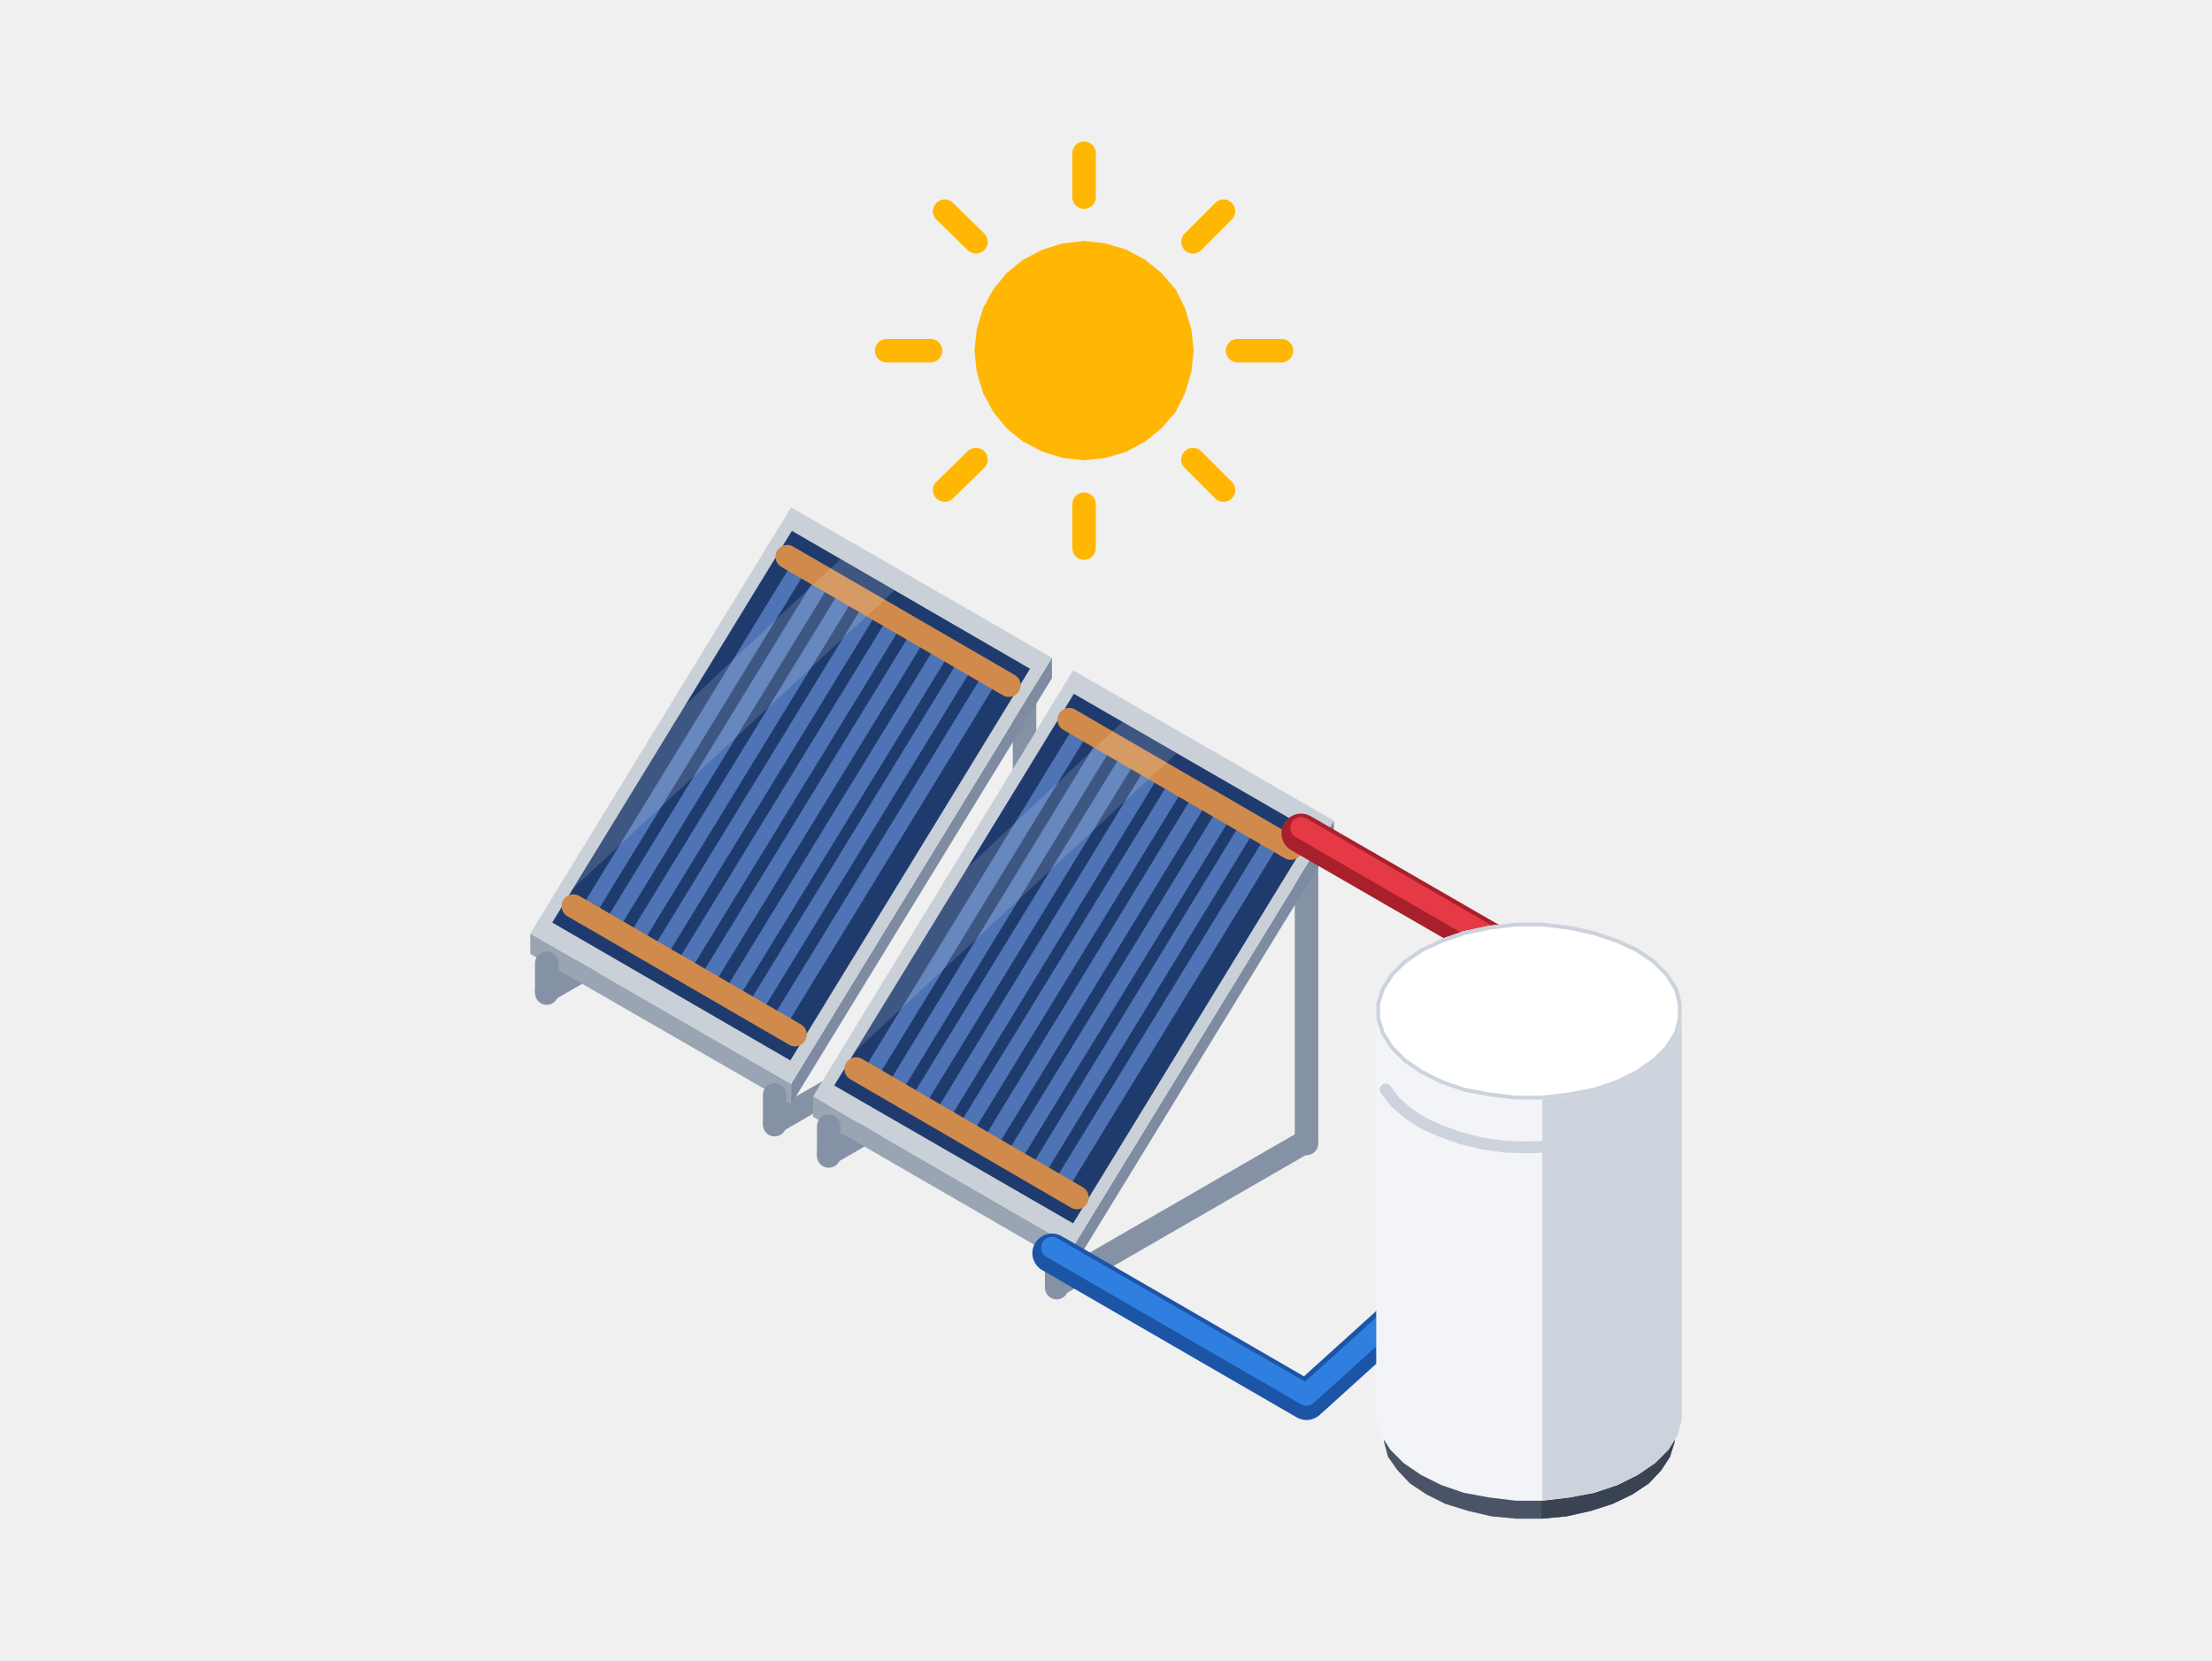
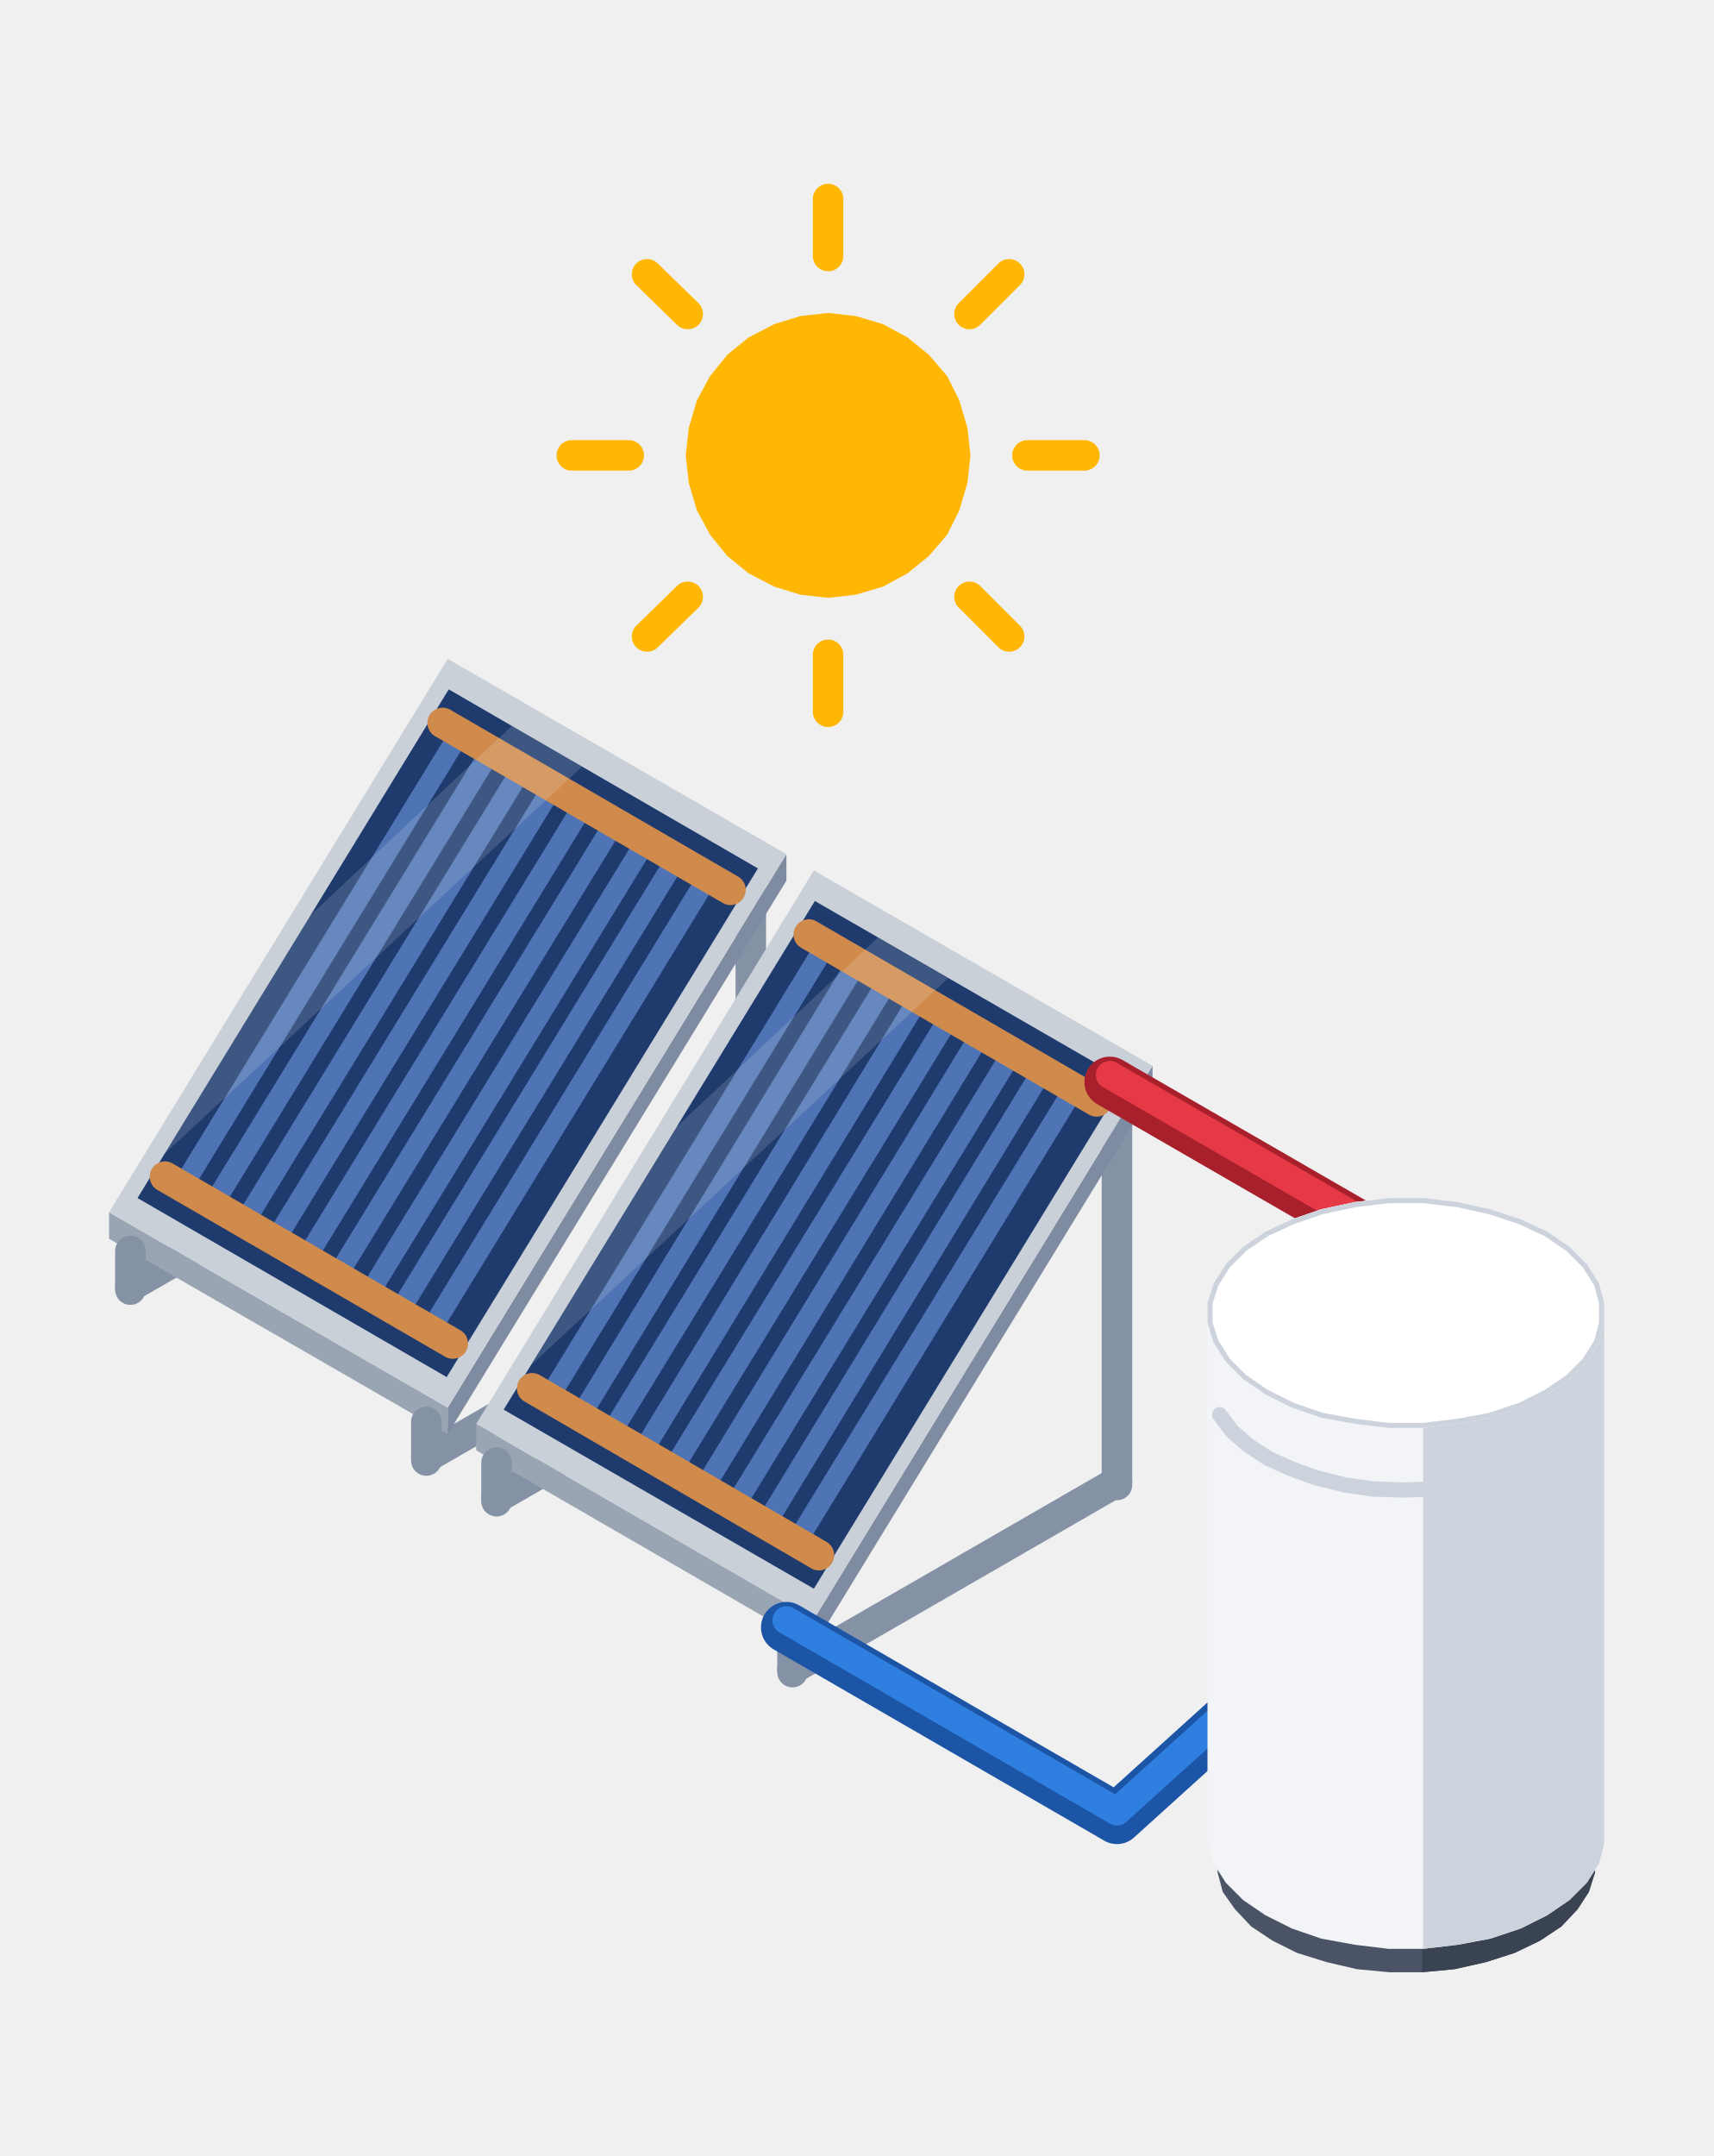
- <svg xmlns="http://www.w3.org/2000/svg" xmlns:xlink="http://www.w3.org/1999/xlink" preserveAspectRatio="none" overflow="visible" style="display: block;" width="565" height="424" viewBox="0 0 565 424" fill="none">
+ <svg xmlns="http://www.w3.org/2000/svg" xmlns:xlink="http://www.w3.org/1999/xlink" preserveAspectRatio="none" overflow="hidden" style="display: block;" width="337" height="424" viewBox="114 0 337 424" fill="none">
  <g id="solaire-thermique 1">
    <path id="Vector" d="M316.112 89.557H327.316" stroke-width="6.002" stroke-linecap="round" stroke-linejoin="round" stroke="#FFB703" />
    <path id="Vector_2" d="M304.708 117.367L312.511 125.169" stroke-width="6.002" stroke-linecap="round" stroke-linejoin="round" stroke="#FFB703" />
    <path id="Vector_3" d="M276.898 128.771V139.975" stroke-width="6.002" stroke-linecap="round" stroke-linejoin="round" stroke="#FFB703" />
    <path id="Vector_4" d="M249.288 117.367L241.285 125.169" stroke-width="6.002" stroke-linecap="round" stroke-linejoin="round" stroke="#FFB703" />
    <path id="Vector_5" d="M237.684 89.557H226.48" stroke-width="6.002" stroke-linecap="round" stroke-linejoin="round" stroke="#FFB703" />
    <path id="Vector_6" d="M249.288 61.747L241.285 53.944" stroke-width="6.002" stroke-linecap="round" stroke-linejoin="round" stroke="#FFB703" />
    <path id="Vector_7" d="M276.898 50.343V39.139" stroke-width="6.002" stroke-linecap="round" stroke-linejoin="round" stroke="#FFB703" />
    <path id="Vector_8" d="M304.708 61.747L312.511 53.944" stroke-width="6.002" stroke-linecap="round" stroke-linejoin="round" stroke="#FFB703" />
    <path id="Vector_9" d="M304.908 89.557L304.308 94.959L302.707 100.36L300.306 105.162L296.705 109.364L292.504 112.765L287.702 115.366L282.3 116.966L276.898 117.567L271.496 116.966L266.294 115.366L261.292 112.765L257.091 109.364L253.69 105.162L251.089 100.36L249.488 94.959L248.888 89.557L249.488 84.155L251.089 78.753L253.69 73.951L257.091 69.75L261.292 66.349L266.294 63.748L271.496 62.147L276.898 61.547L282.3 62.147L287.702 63.748L292.504 66.349L296.705 69.75L300.306 73.951L302.707 78.753L304.308 84.155L304.908 89.557Z" fill="#FFB703" />
    <path id="Vector_10" d="M203.472 136.773V216.802" stroke-width="6.002" stroke-linecap="round" stroke-linejoin="round" stroke="#8592A6" />
    <path id="Vector_11" d="M203.472 216.201L139.649 253.015" stroke-width="6.002" stroke-linecap="round" stroke-linejoin="round" stroke="#8592A6" />
    <path id="Vector_12" d="M261.693 170.385V250.414" stroke-width="6.002" stroke-linecap="round" stroke-linejoin="round" stroke="#8592A6" />
    <path id="Vector_13" d="M261.693 249.813L197.87 286.626" stroke-width="6.002" stroke-linecap="round" stroke-linejoin="round" stroke="#8592A6" />
    <path id="Vector_14" d="M135.448 238.409L202.072 276.823V282.025L135.448 243.611V238.409Z" fill="#9AA5B3" />
    <path id="Vector_15" d="M202.072 276.823L268.695 167.984V173.186L202.072 282.025V276.823Z" fill="#7E8BA1" />
    <path id="Vector_16" d="M135.448 238.409L202.072 276.823L268.695 167.984L202.072 129.571L135.448 238.409Z" fill="#C9D0D8" />
    <path id="Vector_17" d="M141.05 235.608L201.871 270.821L263.093 170.785L202.272 135.573L141.05 235.608Z" fill="#1F3B6E" />
    <path id="Vector_18" d="M149.853 233.408L204.472 144.176" stroke-width="4.001" stroke-linecap="round" stroke-linejoin="round" stroke="#4F74B5" />
    <path id="Vector_19" d="M155.855 237.009L210.475 147.777" stroke-width="4.001" stroke-linecap="round" stroke-linejoin="round" stroke="#4F74B5" />
    <path id="Vector_20" d="M162.057 240.41L216.677 151.178" stroke-width="4.001" stroke-linecap="round" stroke-linejoin="round" stroke="#4F74B5" />
    <path id="Vector_21" d="M168.059 244.011L222.679 154.78" stroke-width="4.001" stroke-linecap="round" stroke-linejoin="round" stroke="#4F74B5" />
    <path id="Vector_22" d="M174.262 247.413L228.881 158.181" stroke-width="4.001" stroke-linecap="round" stroke-linejoin="round" stroke="#4F74B5" />
    <path id="Vector_23" d="M180.264 251.014L234.883 161.782" stroke-width="4.001" stroke-linecap="round" stroke-linejoin="round" stroke="#4F74B5" />
    <path id="Vector_24" d="M186.466 254.615L241.085 165.383" stroke-width="4.001" stroke-linecap="round" stroke-linejoin="round" stroke="#4F74B5" />
    <path id="Vector_25" d="M192.468 258.016L247.087 168.785" stroke-width="4.001" stroke-linecap="round" stroke-linejoin="round" stroke="#4F74B5" />
    <path id="Vector_26" d="M198.67 261.618L253.29 172.386" stroke-width="4.001" stroke-linecap="round" stroke-linejoin="round" stroke="#4F74B5" />
    <path id="Vector_27" d="M201.071 142.175L257.691 174.987" stroke-width="6.002" stroke-linecap="round" stroke-linejoin="round" stroke="#D08B4C" />
    <path id="Vector_28" d="M146.452 231.407L203.072 264.218" stroke-width="6.002" stroke-linecap="round" stroke-linejoin="round" stroke="#D08B4C" />
    <path id="Vector_29" opacity="0.14" d="M174.862 180.189L214.676 142.775L228.481 150.778L146.252 227.005L174.862 180.189Z" fill="white" />
    <path id="Vector_30" d="M139.649 246.012V253.615" stroke-width="6.002" stroke-linecap="round" stroke-linejoin="round" stroke="#8592A6" />
    <path id="Vector_31" d="M197.87 279.624V287.227" stroke-width="6.002" stroke-linecap="round" stroke-linejoin="round" stroke="#8592A6" />
    <path id="Vector_32" d="M275.498 178.388V258.416" stroke-width="6.002" stroke-linecap="round" stroke-linejoin="round" stroke="#8592A6" />
    <path id="Vector_33" d="M275.498 257.816L211.675 294.629" stroke-width="6.002" stroke-linecap="round" stroke-linejoin="round" stroke="#8592A6" />
    <path id="Vector_34" d="M333.718 212V292.028" stroke-width="6.002" stroke-linecap="round" stroke-linejoin="round" stroke="#8592A6" />
    <path id="Vector_35" d="M333.718 291.428L269.896 328.241" stroke-width="6.002" stroke-linecap="round" stroke-linejoin="round" stroke="#8592A6" />
    <path id="Vector_36" d="M207.674 280.024L274.097 318.438V323.64L207.674 285.226V280.024Z" fill="#9AA5B3" />
    <path id="Vector_37" d="M274.097 318.438L340.721 209.599V214.801L274.097 323.64V318.438Z" fill="#7E8BA1" />
    <path id="Vector_38" d="M207.674 280.024L274.097 318.438L340.721 209.599L274.097 171.186L207.674 280.024Z" fill="#C9D0D8" />
    <path id="Vector_39" d="M213.075 277.223L274.097 312.436L335.319 212.4L274.297 177.188L213.075 277.223Z" fill="#1F3B6E" />
    <path id="Vector_40" d="M221.879 275.022L276.498 185.791" stroke-width="4.001" stroke-linecap="round" stroke-linejoin="round" stroke="#4F74B5" />
    <path id="Vector_41" d="M228.081 278.624L282.5 189.392" stroke-width="4.001" stroke-linecap="round" stroke-linejoin="round" stroke="#4F74B5" />
    <path id="Vector_42" d="M234.083 282.025L288.702 192.793" stroke-width="4.001" stroke-linecap="round" stroke-linejoin="round" stroke="#4F74B5" />
    <path id="Vector_43" d="M240.285 285.626L294.704 196.394" stroke-width="4.001" stroke-linecap="round" stroke-linejoin="round" stroke="#4F74B5" />
    <path id="Vector_44" d="M246.287 289.027L300.907 199.796" stroke-width="4.001" stroke-linecap="round" stroke-linejoin="round" stroke="#4F74B5" />
    <path id="Vector_45" d="M252.489 292.629L306.909 203.397" stroke-width="4.001" stroke-linecap="round" stroke-linejoin="round" stroke="#4F74B5" />
    <path id="Vector_46" d="M258.492 296.23L313.111 206.998" stroke-width="4.001" stroke-linecap="round" stroke-linejoin="round" stroke="#4F74B5" />
    <path id="Vector_47" d="M264.694 299.631L319.113 210.399" stroke-width="4.001" stroke-linecap="round" stroke-linejoin="round" stroke="#4F74B5" />
    <path id="Vector_48" d="M270.696 303.232L325.315 214.001" stroke-width="4.001" stroke-linecap="round" stroke-linejoin="round" stroke="#4F74B5" />
    <path id="Vector_49" d="M273.097 183.79L329.717 216.602" stroke-width="6.002" stroke-linecap="round" stroke-linejoin="round" stroke="#D08B4C" />
    <path id="Vector_50" d="M218.677 273.022L275.097 305.833" stroke-width="6.002" stroke-linecap="round" stroke-linejoin="round" stroke="#D08B4C" />
    <path id="Vector_51" opacity="0.14" d="M246.887 221.803L286.701 184.39L300.506 192.393L218.277 268.62L246.887 221.803Z" fill="white" />
    <path id="Vector_52" d="M211.675 287.627V295.229" stroke-width="6.002" stroke-linecap="round" stroke-linejoin="round" stroke="#8592A6" />
    <path id="Vector_53" d="M269.896 321.239V328.841" stroke-width="6.002" stroke-linecap="round" stroke-linejoin="round" stroke="#8592A6" />
    <path id="Vector_54" d="M332.318 212.8L391.939 247.212L357.326 267.22L390.538 286.426" stroke-width="10.004" stroke-linecap="round" stroke-linejoin="round" stroke="#A8202C" />
    <path id="Vector_55" d="M332.318 211.4L391.939 245.812L357.326 265.819L390.538 285.026" stroke-width="5.502" stroke-linecap="round" stroke-linejoin="round" stroke="#E63946" />
    <path id="Vector_56" d="M268.695 320.038L333.718 357.652L362.928 331.242L390.538 347.248" stroke-width="10.004" stroke-linecap="round" stroke-linejoin="round" stroke="#1C55A6" />
    <path id="Vector_57" d="M268.695 318.638L333.718 356.251L362.928 329.842L390.538 345.847" stroke-width="5.502" stroke-linecap="round" stroke-linejoin="round" stroke="#2F7FE0" />
    <path id="Vector_58" d="M353.525 358.852L354.526 355.051L356.926 351.649L360.127 348.448L364.329 345.447L369.131 343.046L374.933 341.246L380.935 339.845L387.337 339.245H393.739L400.142 339.845L406.344 341.246L411.946 343.046L416.948 345.447L421.149 348.448L424.35 351.649L426.551 355.051L427.751 358.852V364.654V368.255L426.551 372.057L424.35 375.458L421.149 378.859L416.948 381.66L411.946 384.061L406.344 385.862L400.142 387.262L393.739 387.862H387.337L380.935 387.262L374.933 385.862L369.131 384.061L364.329 381.66L360.127 378.859L356.926 375.458L354.526 372.057L353.525 368.255V364.654V358.852Z" fill="#4A5466" />
    <path id="Vector_59" d="M393.739 382.06V339.245L400.142 339.845L406.344 341.246L411.946 343.046L416.948 345.447L421.149 348.448L424.35 351.649L426.551 355.051L427.751 358.852V364.654V368.255L426.551 372.057L424.35 375.458L421.149 378.859L416.948 381.66L411.946 384.061L406.344 385.862L400.142 387.262L393.739 387.862V382.06Z" fill="#3A4352" />
    <path id="Vector_60" d="M416.948 375.858L411.946 378.259L406.344 380.26L400.142 381.46L393.739 382.06H387.337L380.935 381.46L374.933 380.26L369.131 378.259L364.329 375.858L360.127 373.057L356.926 369.856L354.526 366.255L353.525 362.653V358.852L354.526 355.051L356.926 351.649L360.127 348.448L364.329 345.447L369.131 343.046L374.933 341.246L380.935 339.845L387.337 339.245H393.739L400.142 339.845L406.344 341.246L411.946 343.046L416.948 345.447L421.149 348.448L424.35 351.649L426.551 355.051L427.751 358.852V362.653L426.551 366.255L424.35 369.856L421.149 373.057L416.948 375.858Z" fill="#4A5466" />
    <path id="Vector_61" d="M351.524 256.216L352.725 252.414L355.126 248.613L358.527 245.212L362.928 242.211L368.13 239.81L373.932 237.809L380.535 236.409L387.137 235.608H393.939L400.742 236.409L407.144 237.809L413.146 239.81L418.348 242.211L422.75 245.212L426.151 248.613L428.552 252.414L429.552 256.216V358.652V362.653L428.552 366.455L426.151 370.256L422.75 373.657L418.348 376.658L413.146 379.259L407.144 381.26L400.742 382.46L393.939 383.261H387.137L380.535 382.46L373.932 381.26L368.13 379.259L362.928 376.658L358.527 373.657L355.126 370.256L352.725 366.455L351.524 362.653V256.216Z" fill="#F2F4F7" />
    <path id="Vector_62" d="M393.939 235.608L400.742 236.409L407.144 237.809L413.146 239.81L418.348 242.211L422.75 245.212L426.151 248.613L428.552 252.414L429.552 256.216V358.652V362.653L428.552 366.455L426.151 370.256L422.75 373.657L418.348 376.658L413.146 379.259L407.144 381.26L400.742 382.46L393.939 383.261V338.045V235.608Z" fill="#CCD3DC" />
    <g id="Vector_63">
      <use xlink:href="#stroke0_0_4" fill="white" />
      <mask id="stroke1_0_4" fill="white">
        <use xlink:href="#stroke0_0_4" />
      </mask>
      <path d="M418.348 274.222L413.146 276.823L407.144 278.824L400.742 280.024L393.939 280.824H387.137L380.535 280.024L373.932 278.824L368.13 276.823L362.928 274.222L358.527 271.221L355.126 267.82L352.725 264.018L351.524 260.217V256.216L352.725 252.414L355.126 248.613L358.527 245.212L362.928 242.211L368.13 239.81L373.932 237.809L380.535 236.409L387.137 235.608H393.939L400.742 236.409L407.144 237.809L413.146 239.81L418.348 242.211L422.75 245.212L426.151 248.613L428.552 252.414L429.552 256.216V260.217L428.552 264.018L426.151 267.82L422.75 271.221L418.348 274.222Z" stroke-width="2" stroke="#CCD3DC" mask="url(#stroke1_0_4)" />
    </g>
    <path id="Vector_64" d="M426.951 279.024L424.35 282.025L420.949 284.826L416.948 287.227L412.346 289.227L407.144 291.028L401.542 292.228L395.94 292.829L389.938 293.029L384.136 292.829L378.534 292.028L372.932 290.628L367.93 288.827L363.529 286.826L359.527 284.226L356.326 281.425L353.925 278.223" stroke-width="3.001" stroke-linecap="round" stroke-linejoin="round" stroke="#CCD3DC" />
  </g>
  <defs>
    <path id="stroke0_0_4" d="M418.348 274.222L413.146 276.823L407.144 278.824L400.742 280.024L393.939 280.824H387.137L380.535 280.024L373.932 278.824L368.13 276.823L362.928 274.222L358.527 271.221L355.126 267.82L352.725 264.018L351.524 260.217V256.216L352.725 252.414L355.126 248.613L358.527 245.212L362.928 242.211L368.13 239.81L373.932 237.809L380.535 236.409L387.137 235.608H393.939L400.742 236.409L407.144 237.809L413.146 239.81L418.348 242.211L422.75 245.212L426.151 248.613L428.552 252.414L429.552 256.216V260.217L428.552 264.018L426.151 267.82L422.75 271.221L418.348 274.222Z" />
  </defs>
</svg>
